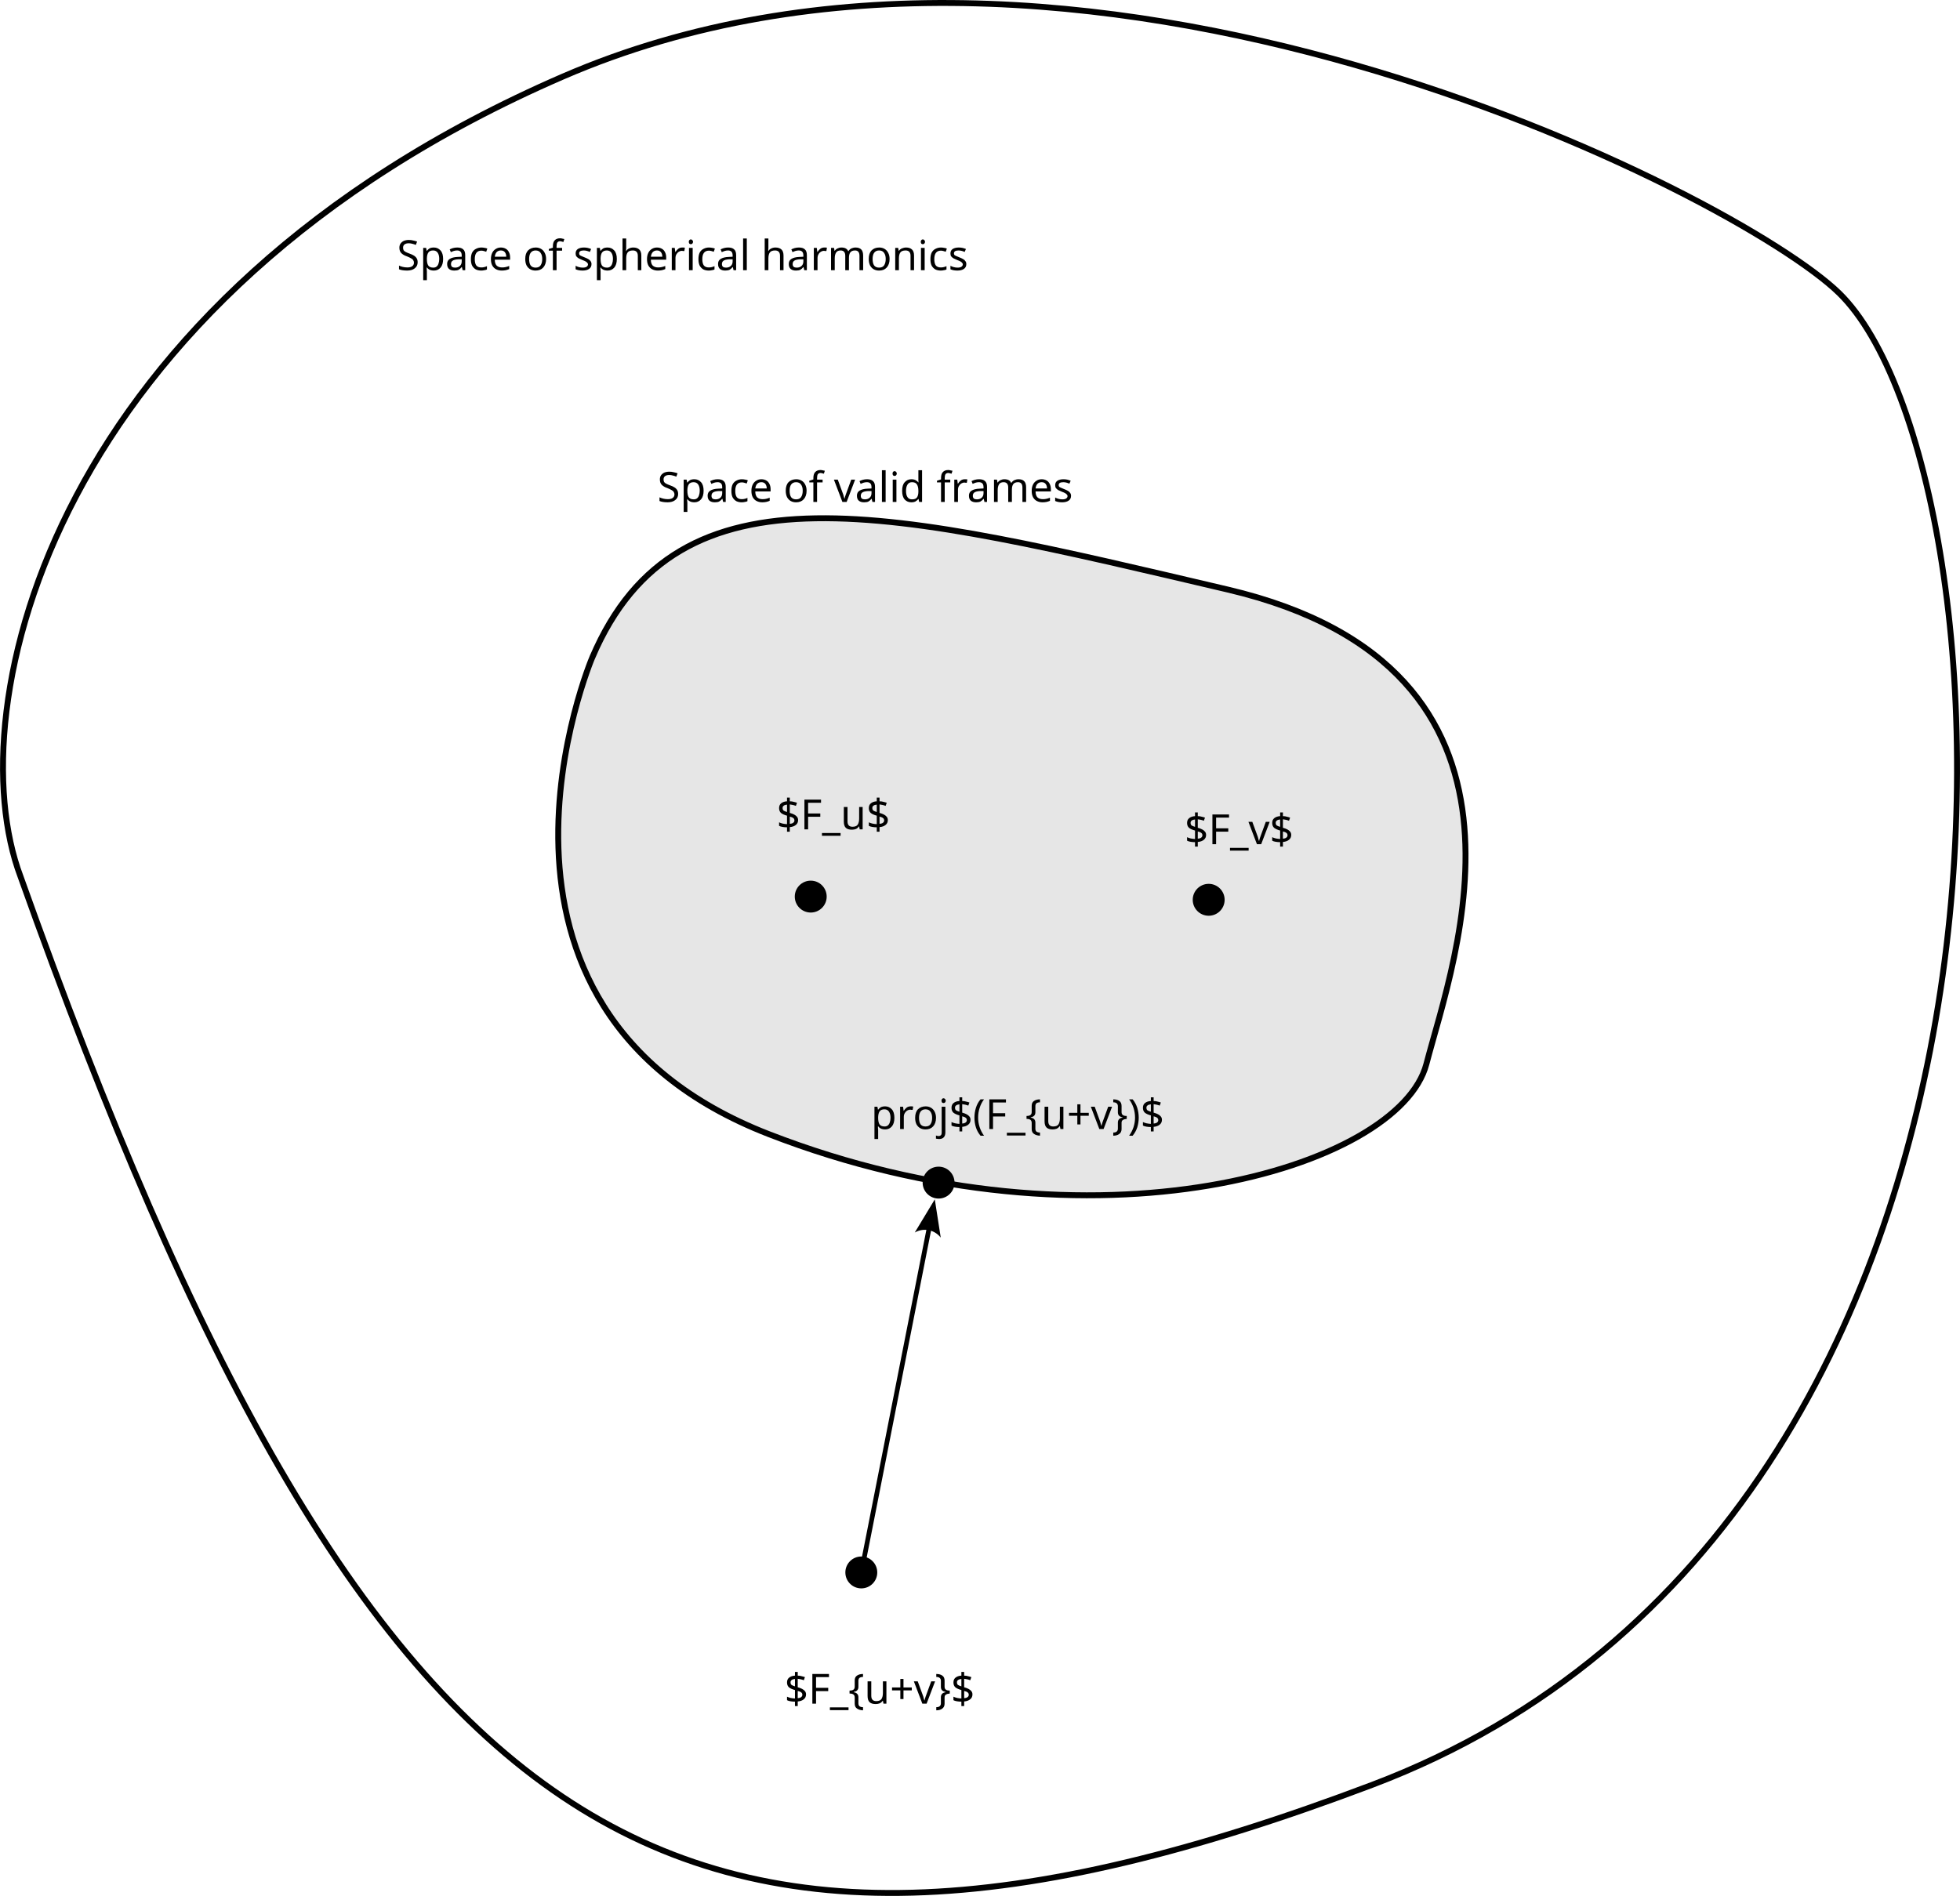
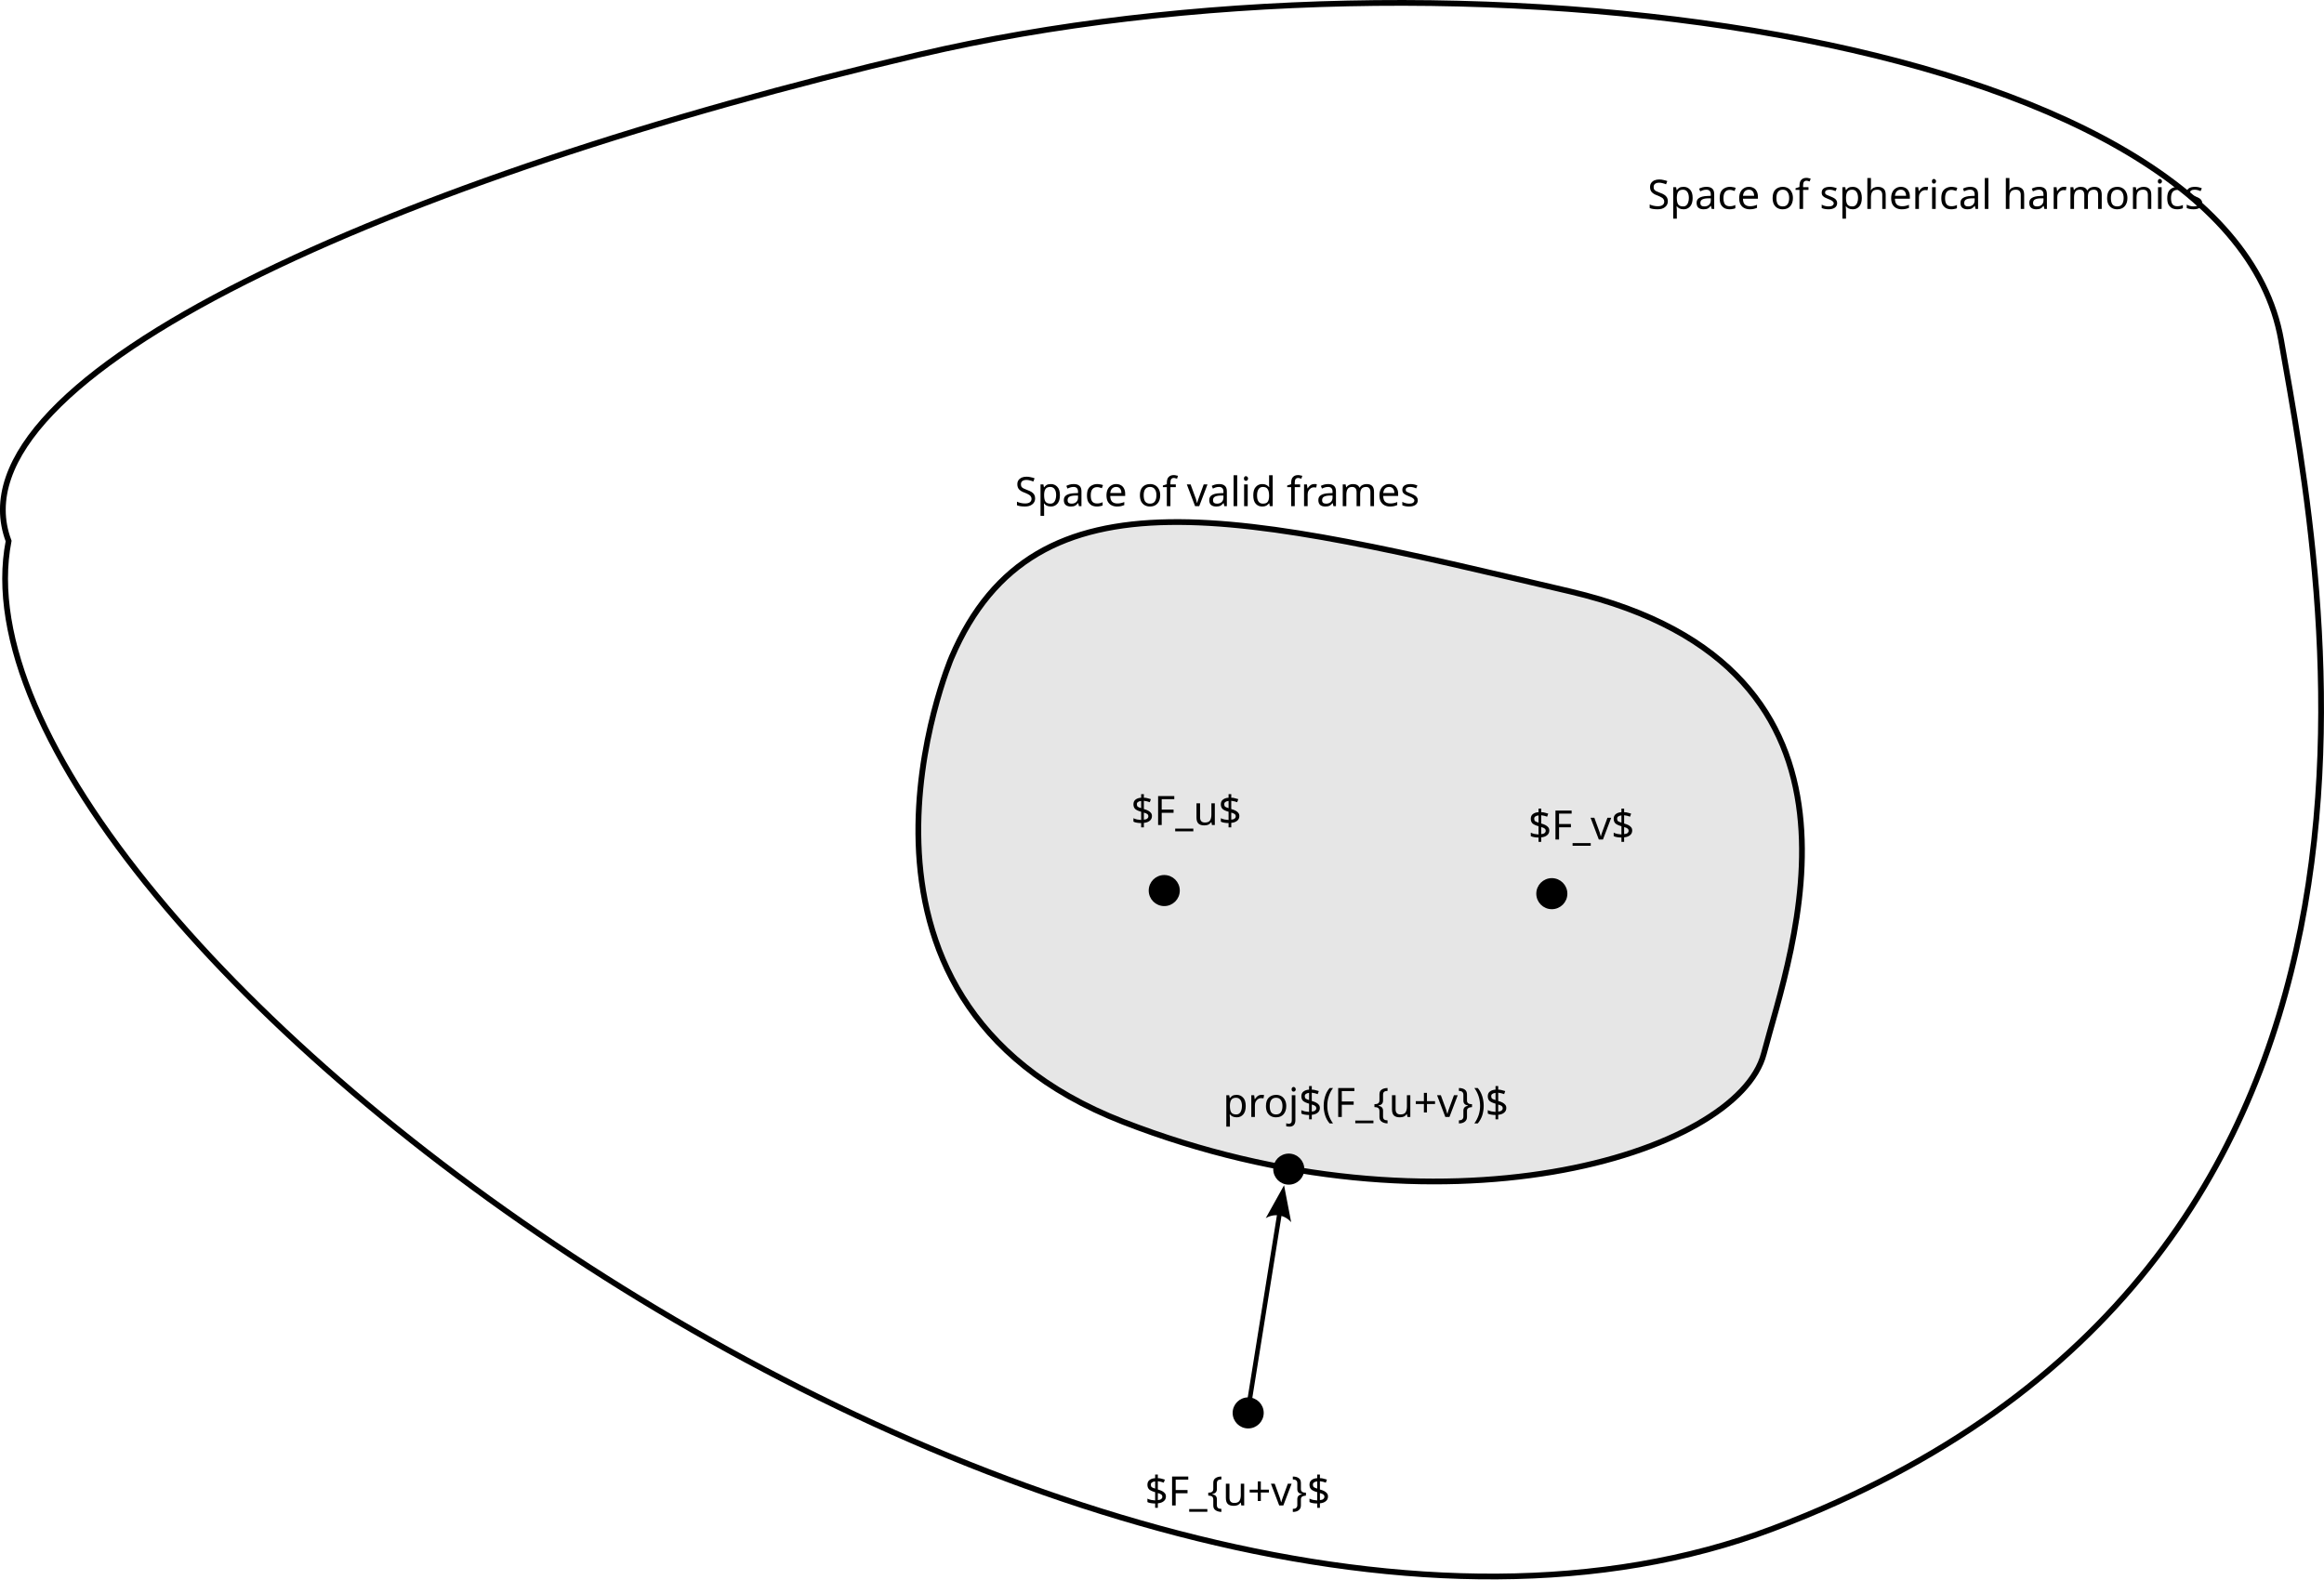
- <svg xmlns="http://www.w3.org/2000/svg" width="165.945mm" height="160.558mm" viewBox="0 0 165.945 160.558" version="1.1" id="svg5">
+ <svg xmlns="http://www.w3.org/2000/svg" width="202.032mm" height="137.334mm" viewBox="0 0 202.032 137.334" version="1.1" id="svg5">
  <defs id="defs2">
    <marker style="overflow:visible" id="Arrow2" refX="0" refY="0" orient="auto-start-reverse" markerWidth="7.7" markerHeight="5.6" viewBox="0 0 7.7 5.6" preserveAspectRatio="xMidYMid">
      <path transform="scale(0.7)" d="M -2,-4 9,0 -2,4 c 2,-2.33 2,-5.66 0,-8 z" style="fill:context-stroke;fill-rule:evenodd;stroke:none" id="arrow2L" />
    </marker>
  </defs>
-   <g id="layer1" transform="translate(-19.31472,-76.57014)">
-     <path style="fill:none;stroke:#000000;stroke-width:0.5;stroke-linecap:butt;stroke-linejoin:miter;stroke-dasharray:none;stroke-opacity:1" d="M 21.05,150.796 C 50.521,233.466 75.781,250.307 135.487,227.726 195.193,205.144 190.381,116.431 175.037,101.403 166.52,93.063 110.227,64.299 66.978,83.053 23.729,101.807 15.646,136.439 21.05,150.796 Z" id="path199" />
+   <g id="layer1" transform="translate(13.25581,-75.06741)">
+     <path style="fill:none;stroke:#000000;stroke-width:0.5;stroke-linecap:butt;stroke-linejoin:miter;stroke-dasharray:none;stroke-opacity:1" d="M -12.508,122.109 C -19.032,155.795 81.194,230.551 140.9,207.969 200.606,185.388 188.763,125.805 185.05,104.651 180.324,77.728 112.606,69.057 66.707,79.805 21.294,90.44 -17.912,107.752 -12.508,122.109 Z" id="path199" />
    <path style="fill:#000000;fill-opacity:0.101;stroke:#000000;stroke-width:0.5;stroke-linecap:butt;stroke-linejoin:miter;stroke-dasharray:none;stroke-opacity:1" d="m 69.466,132.234 c 0,0 -12.63,29.662 14.927,40.378 27.557,10.716 53.391,2.87 55.688,-5.932 2.296,-8.803 11.673,-33.489 -16.84,-40.187 -28.514,-6.698 -46.502,-11.291 -53.774,5.741 z" id="path756" />
    <text xml:space="preserve" style="font-size:3.528px;line-height:1.25;font-family:sans-serif;stroke-width:0.265" x="74.965" y="119.078" id="text1066">
      <tspan id="tspan1064" style="stroke-width:0.265" x="74.965" y="119.078">Space of valid frames</tspan>
    </text>
-     <text xml:space="preserve" style="font-size:3.528px;line-height:1.25;font-family:sans-serif;stroke-width:0.265" x="52.909" y="99.457" id="text1846">
-       <tspan id="tspan1844" style="stroke-width:0.265" x="52.909" y="99.457">Space of spherical harmonics</tspan>
+     <text xml:space="preserve" style="font-size:3.528px;line-height:1.25;font-family:sans-serif;stroke-width:0.265" x="129.97" y="93.233" id="text1846">
+       <tspan id="tspan1844" style="stroke-width:0.265" x="129.97" y="93.233">Space of spherical harmonics</tspan>
    </text>
    <circle style="fill:#000000;fill-opacity:1;stroke:#000000;stroke-width:0.265;stroke-linecap:round" id="circle43046" cx="-87.956" cy="152.501" r="1.218" transform="scale(-1,1)" />
    <circle style="fill:#000000;fill-opacity:1;stroke:#000000;stroke-width:0.265;stroke-linecap:round" id="circle43046-62" cx="-98.781" cy="176.723" r="1.218" transform="scale(-1,1)" />
    <circle style="fill:#000000;fill-opacity:1;stroke:#000000;stroke-width:0.265;stroke-linecap:round" id="circle3549" cx="-121.649" cy="152.772" r="1.218" transform="scale(-1,1)" />
    <text xml:space="preserve" style="font-size:3.528px;line-height:1.25;font-family:sans-serif;stroke-width:0.265" x="85.058" y="146.808" id="text3555">
      <tspan id="tspan3553" style="stroke-width:0.265" x="85.058" y="146.808">$F_u$</tspan>
    </text>
    <text xml:space="preserve" style="font-size:3.528px;line-height:1.25;font-family:sans-serif;stroke-width:0.265" x="119.602" y="148.063" id="text3559">
      <tspan id="tspan3557" style="stroke-width:0.265" x="119.602" y="148.063">$F_v$</tspan>
    </text>
-     <circle style="fill:#000000;fill-opacity:1;stroke:#000000;stroke-width:0.265;stroke-linecap:round" id="circle43046-6" cx="-92.238" cy="209.737" r="1.218" transform="scale(-1,1)" />
-     <path style="fill:none;stroke:#000000;stroke-width:0.4;stroke-linecap:butt;stroke-linejoin:miter;stroke-dasharray:none;stroke-opacity:1;marker-end:url(#Arrow2)" d="m 92.238,209.737 5.735,-29.123" id="path3583" />
-     <text xml:space="preserve" style="font-size:3.528px;line-height:1.25;font-family:sans-serif;stroke-width:0.265" x="85.731" y="220.85" id="text3587">
-       <tspan id="tspan3585" style="stroke-width:0.265" x="85.731" y="220.85">$F_{u+v}$</tspan>
+     <circle style="fill:#000000;fill-opacity:1;stroke:#000000;stroke-width:0.265;stroke-linecap:round" id="circle43046-6" cx="-95.252" cy="197.92" r="1.218" transform="scale(-1,1)" />
+     <path style="fill:none;stroke:#000000;stroke-width:0.4;stroke-linecap:butt;stroke-linejoin:miter;stroke-dasharray:none;stroke-opacity:1;marker-end:url(#Arrow2)" d="m 95.215,197.829 2.758,-17.215" id="path3583" />
+     <text xml:space="preserve" style="font-size:3.528px;line-height:1.25;font-family:sans-serif;stroke-width:0.265" x="86.272" y="205.965" id="text3587">
+       <tspan id="tspan3585" style="stroke-width:0.265" x="86.272" y="205.965">$F_{u+v}$</tspan>
    </text>
    <text xml:space="preserve" style="font-size:3.528px;line-height:1.25;font-family:sans-serif;stroke-width:0.265" x="93.055" y="172.188" id="text3591">
      <tspan id="tspan3589" style="stroke-width:0.265" x="93.055" y="172.188">proj$(F_{u+v})$</tspan>
    </text>
  </g>
</svg>
